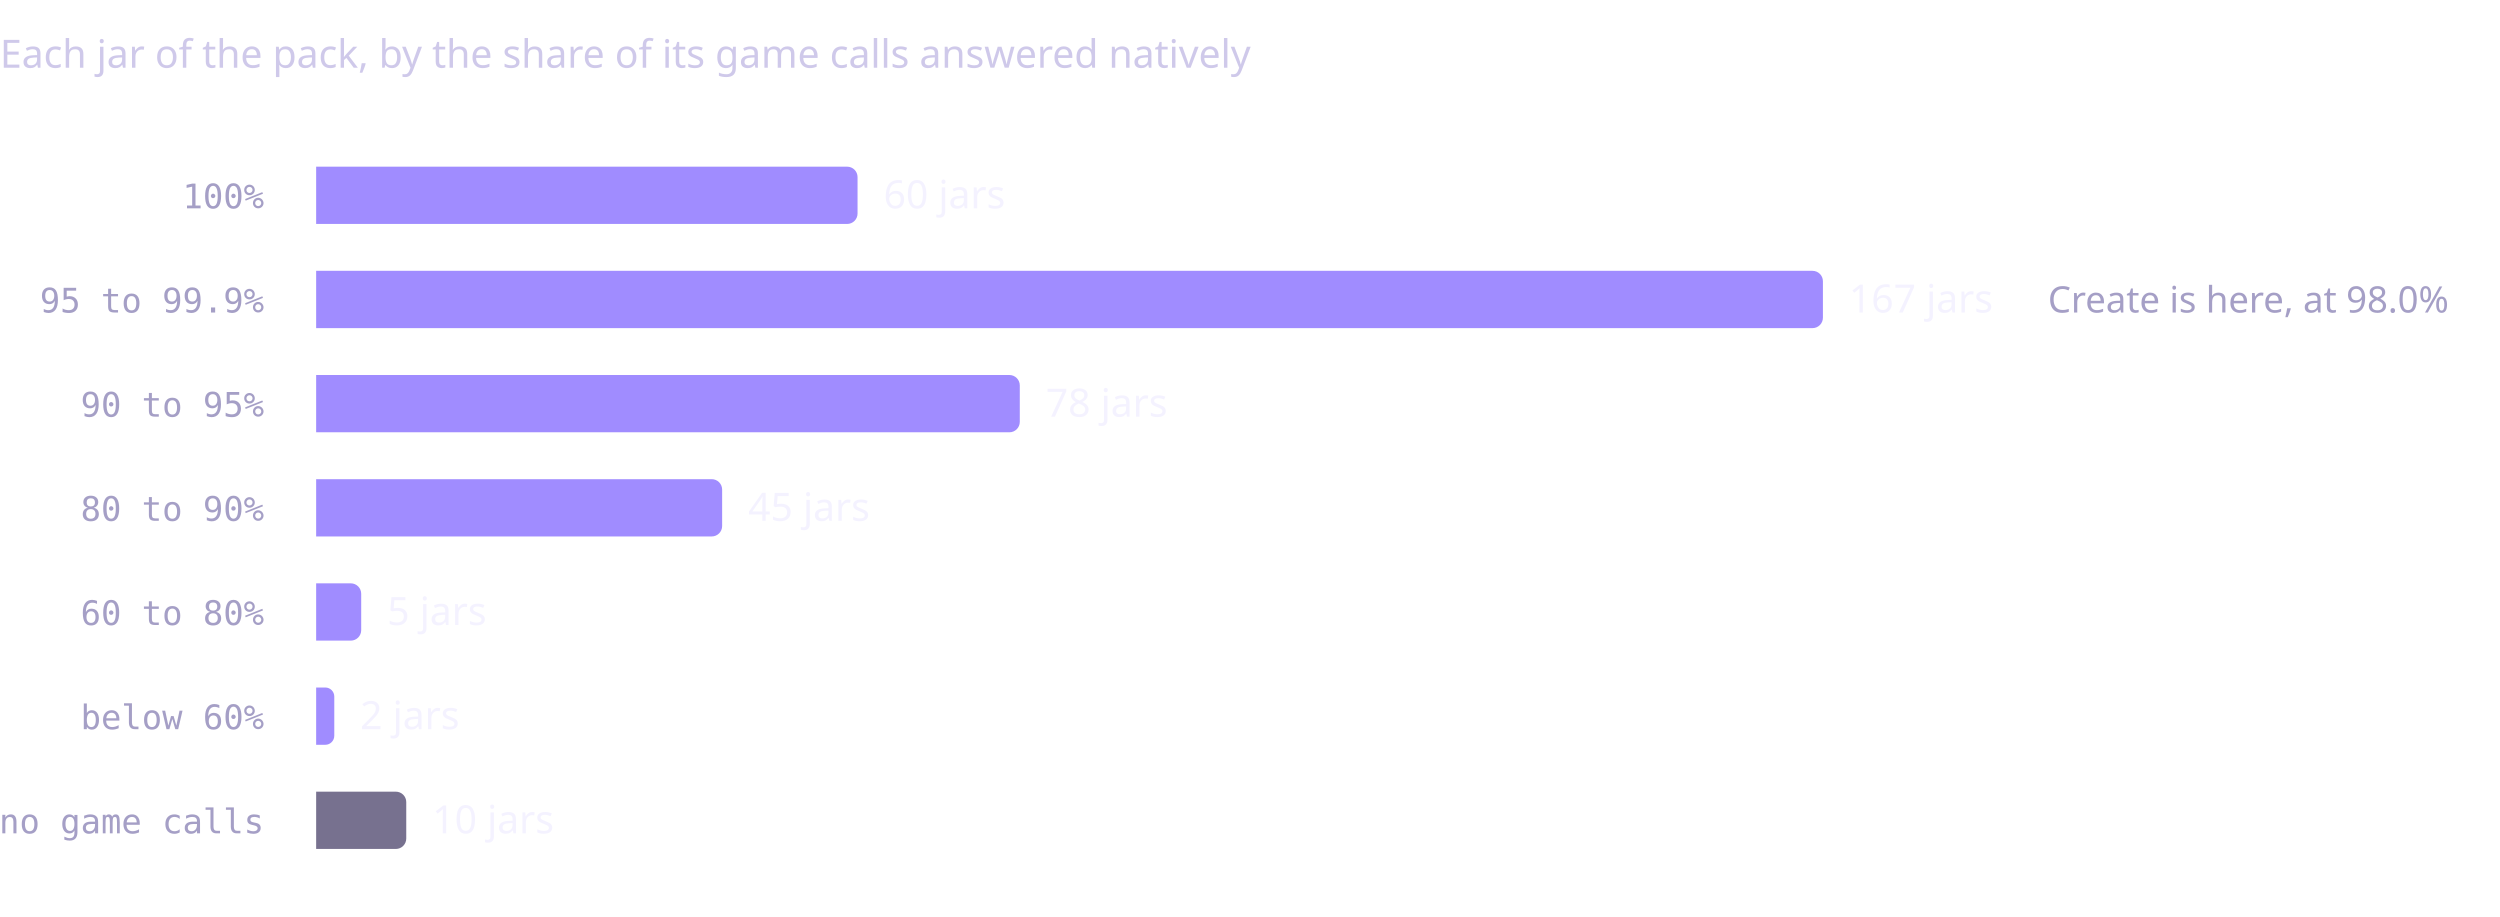
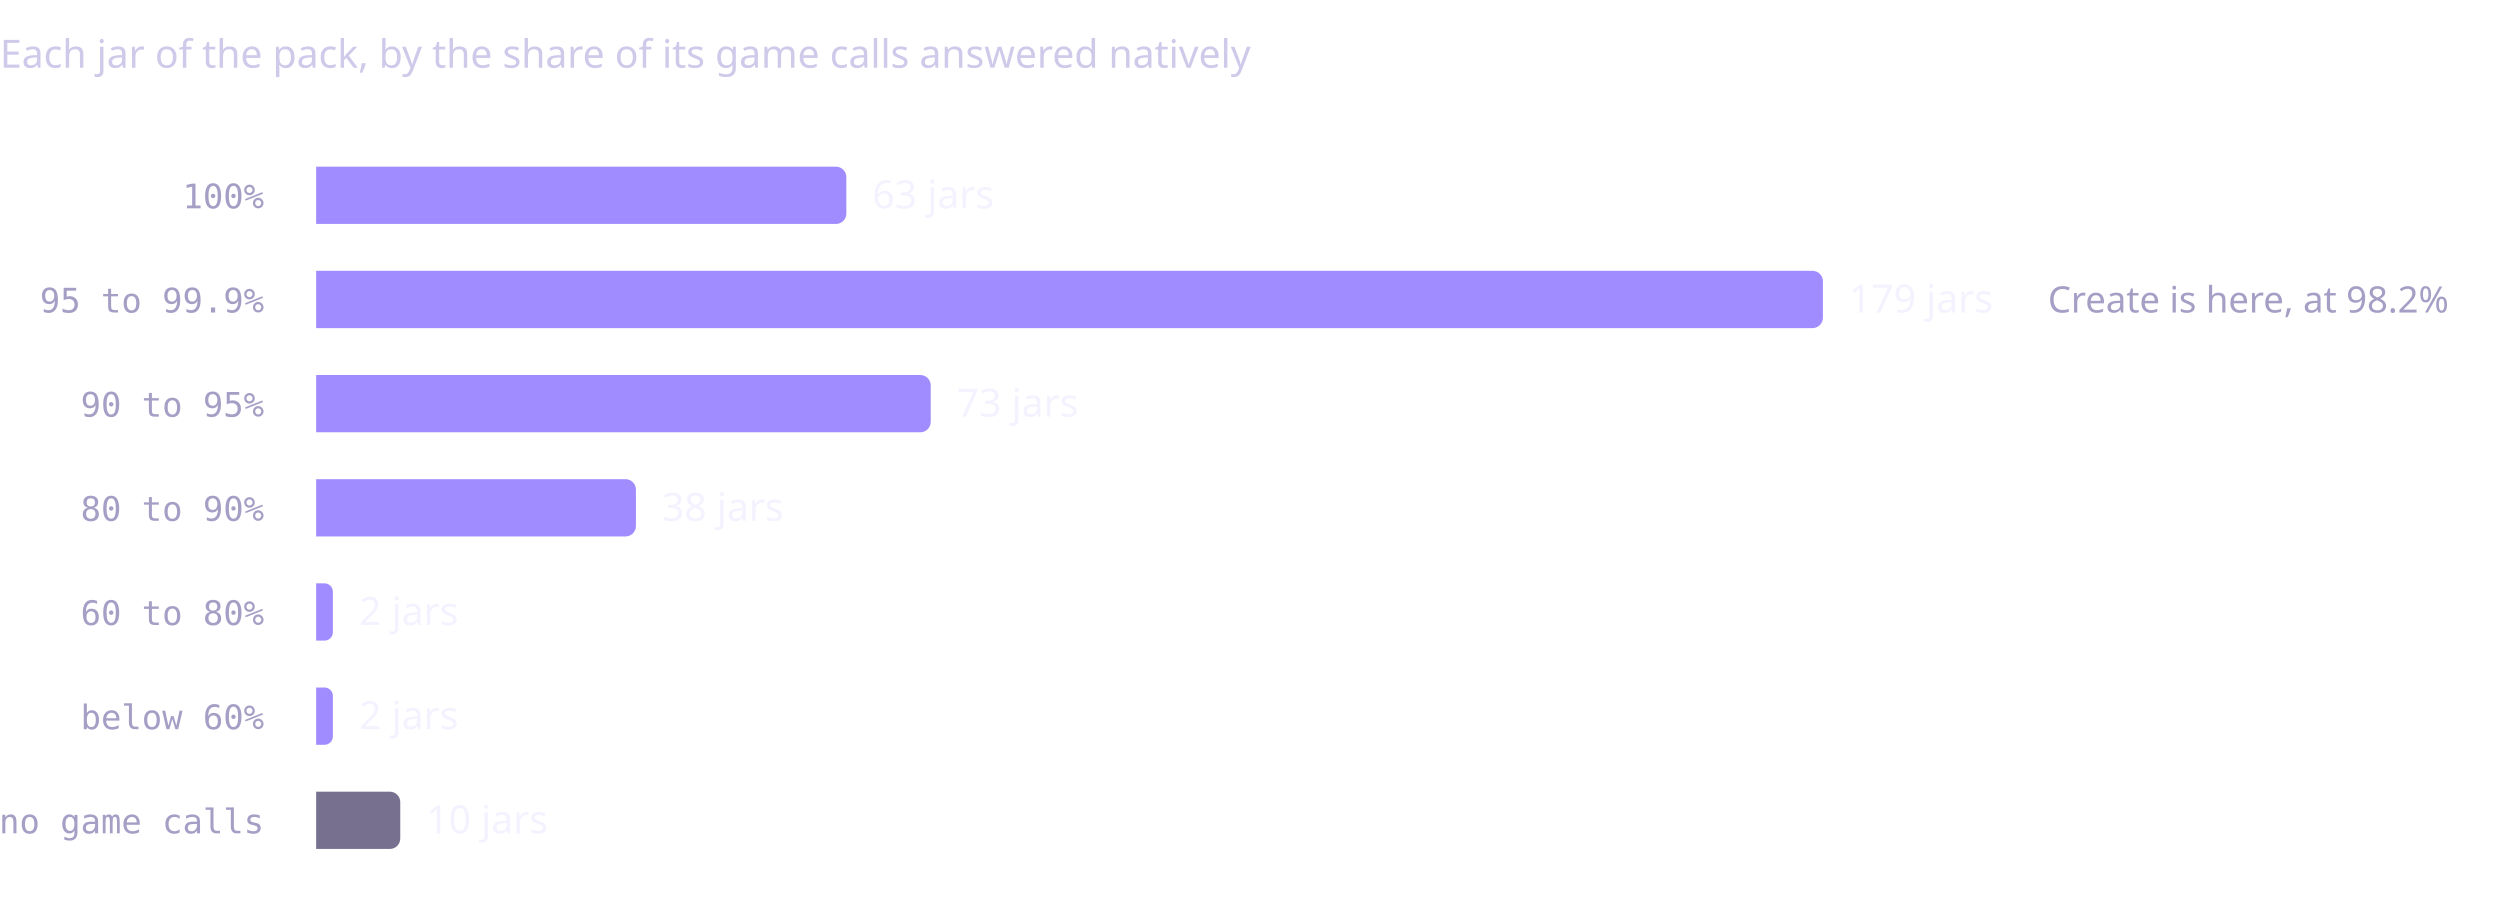
<svg xmlns="http://www.w3.org/2000/svg" viewBox="0 0 960 352" width="960" height="352" role="img" aria-labelledby="t d">
  <text x="0.0" y="26.0" font-family="'HZ Geist', sans-serif" font-weight="400" font-size="15" fill="#cfc9ea">Each jar of the pack, by the share of its game calls answered natively</text>
  <text x="101.4" y="80.0" font-family="'HZ Geist Mono', ui-monospace, monospace" font-weight="400" font-size="13" fill="#a59fc6" text-anchor="end">100%</text>
-   <path d="M121.4 64h203.9a4 4 0 0 1 4 4v14a4 4 0 0 1 -4 4h-203.9Z" fill="#a08cff" />
-   <text x="339.3" y="80.0" font-family="'HZ Geist Medium', sans-serif" font-weight="500" font-size="15" fill="#f4f2ff">60 jars</text>
+   <path d="M121.4 64h199.6a4 4 0 0 1 4 4v14a4 4 0 0 1 -4 4h-199.6Z" fill="#a08cff" />
+   <text x="335.0" y="80.0" font-family="'HZ Geist Medium', sans-serif" font-weight="500" font-size="15" fill="#f4f2ff">63 jars</text>
  <text x="101.4" y="120.0" font-family="'HZ Geist Mono', ui-monospace, monospace" font-weight="400" font-size="13" fill="#a59fc6" text-anchor="end">95 to 99.9%</text>
  <path d="M121.4 104h574.6a4 4 0 0 1 4 4v14a4 4 0 0 1 -4 4h-574.6Z" fill="#a08cff" />
-   <text x="710.0" y="120.0" font-family="'HZ Geist Medium', sans-serif" font-weight="500" font-size="15" fill="#f4f2ff">167 jars</text>
-   <text x="786.4" y="120.0" font-family="'HZ Geist', sans-serif" font-weight="400" font-size="14" fill="#a59fc6">Create is here, at 98.0%</text>
+   <text x="710.0" y="120.0" font-family="'HZ Geist Medium', sans-serif" font-weight="500" font-size="15" fill="#f4f2ff">179 jars</text>
+   <text x="786.4" y="120.0" font-family="'HZ Geist', sans-serif" font-weight="400" font-size="14" fill="#a59fc6">Create is here, at 98.2%</text>
  <text x="101.4" y="160.0" font-family="'HZ Geist Mono', ui-monospace, monospace" font-weight="400" font-size="13" fill="#a59fc6" text-anchor="end">90 to 95%</text>
-   <path d="M121.4 144h266.2a4 4 0 0 1 4 4v14a4 4 0 0 1 -4 4h-266.2Z" fill="#a08cff" />
-   <text x="401.6" y="160.0" font-family="'HZ Geist Medium', sans-serif" font-weight="500" font-size="15" fill="#f4f2ff">78 jars</text>
+   <path d="M121.4 144h232.0a4 4 0 0 1 4 4v14a4 4 0 0 1 -4 4h-232.0Z" fill="#a08cff" />
+   <text x="367.4" y="160.0" font-family="'HZ Geist Medium', sans-serif" font-weight="500" font-size="15" fill="#f4f2ff">73 jars</text>
  <text x="101.4" y="200.0" font-family="'HZ Geist Mono', ui-monospace, monospace" font-weight="400" font-size="13" fill="#a59fc6" text-anchor="end">80 to 90%</text>
-   <path d="M121.4 184h151.9a4 4 0 0 1 4 4v14a4 4 0 0 1 -4 4h-151.9Z" fill="#a08cff" />
-   <text x="287.3" y="200.0" font-family="'HZ Geist Medium', sans-serif" font-weight="500" font-size="15" fill="#f4f2ff">45 jars</text>
+   <path d="M121.4 184h118.8a4 4 0 0 1 4 4v14a4 4 0 0 1 -4 4h-118.8Z" fill="#a08cff" />
+   <text x="254.2" y="200.0" font-family="'HZ Geist Medium', sans-serif" font-weight="500" font-size="15" fill="#f4f2ff">38 jars</text>
  <text x="101.4" y="240.0" font-family="'HZ Geist Mono', ui-monospace, monospace" font-weight="400" font-size="13" fill="#a59fc6" text-anchor="end">60 to 80%</text>
-   <path d="M121.4 224h13.3a4 4 0 0 1 4 4v14a4 4 0 0 1 -4 4h-13.3Z" fill="#a08cff" />
-   <text x="148.7" y="240.0" font-family="'HZ Geist Medium', sans-serif" font-weight="500" font-size="15" fill="#f4f2ff">5 jars</text>
+   <path d="M121.4 224h3.2a3.232 3.232 0 0 1 3.232 3.232v15.535a3.232 3.232 0 0 1 -3.232 3.232h-3.2Z" fill="#a08cff" />
+   <text x="137.9" y="240.0" font-family="'HZ Geist Medium', sans-serif" font-weight="500" font-size="15" fill="#f4f2ff">2 jars</text>
  <text x="101.4" y="280.0" font-family="'HZ Geist Mono', ui-monospace, monospace" font-weight="400" font-size="13" fill="#a59fc6" text-anchor="end">below 60%</text>
-   <path d="M121.4 264h3.5a3.465 3.465 0 0 1 3.465 3.465v15.071a3.465 3.465 0 0 1 -3.465 3.465h-3.5Z" fill="#a08cff" />
-   <text x="138.3" y="280.0" font-family="'HZ Geist Medium', sans-serif" font-weight="500" font-size="15" fill="#f4f2ff">2 jars</text>
+   <path d="M121.4 264h3.2a3.232 3.232 0 0 1 3.232 3.232v15.535a3.232 3.232 0 0 1 -3.232 3.232h-3.2Z" fill="#a08cff" />
+   <text x="137.9" y="280.0" font-family="'HZ Geist Medium', sans-serif" font-weight="500" font-size="15" fill="#f4f2ff">2 jars</text>
  <text x="101.4" y="320.0" font-family="'HZ Geist Mono', ui-monospace, monospace" font-weight="400" font-size="13" fill="#a59fc6" text-anchor="end">no game calls</text>
-   <path d="M121.4 304h30.6a4 4 0 0 1 4 4v14a4 4 0 0 1 -4 4h-30.6Z" fill="#77718f" />
-   <text x="166.0" y="320.0" font-family="'HZ Geist Medium', sans-serif" font-weight="500" font-size="15" fill="#f4f2ff">10 jars</text>
+   <path d="M121.4 304h28.3a4 4 0 0 1 4 4v14a4 4 0 0 1 -4 4h-28.3Z" fill="#77718f" />
+   <text x="163.7" y="320.0" font-family="'HZ Geist Medium', sans-serif" font-weight="500" font-size="15" fill="#f4f2ff">10 jars</text>
</svg>
